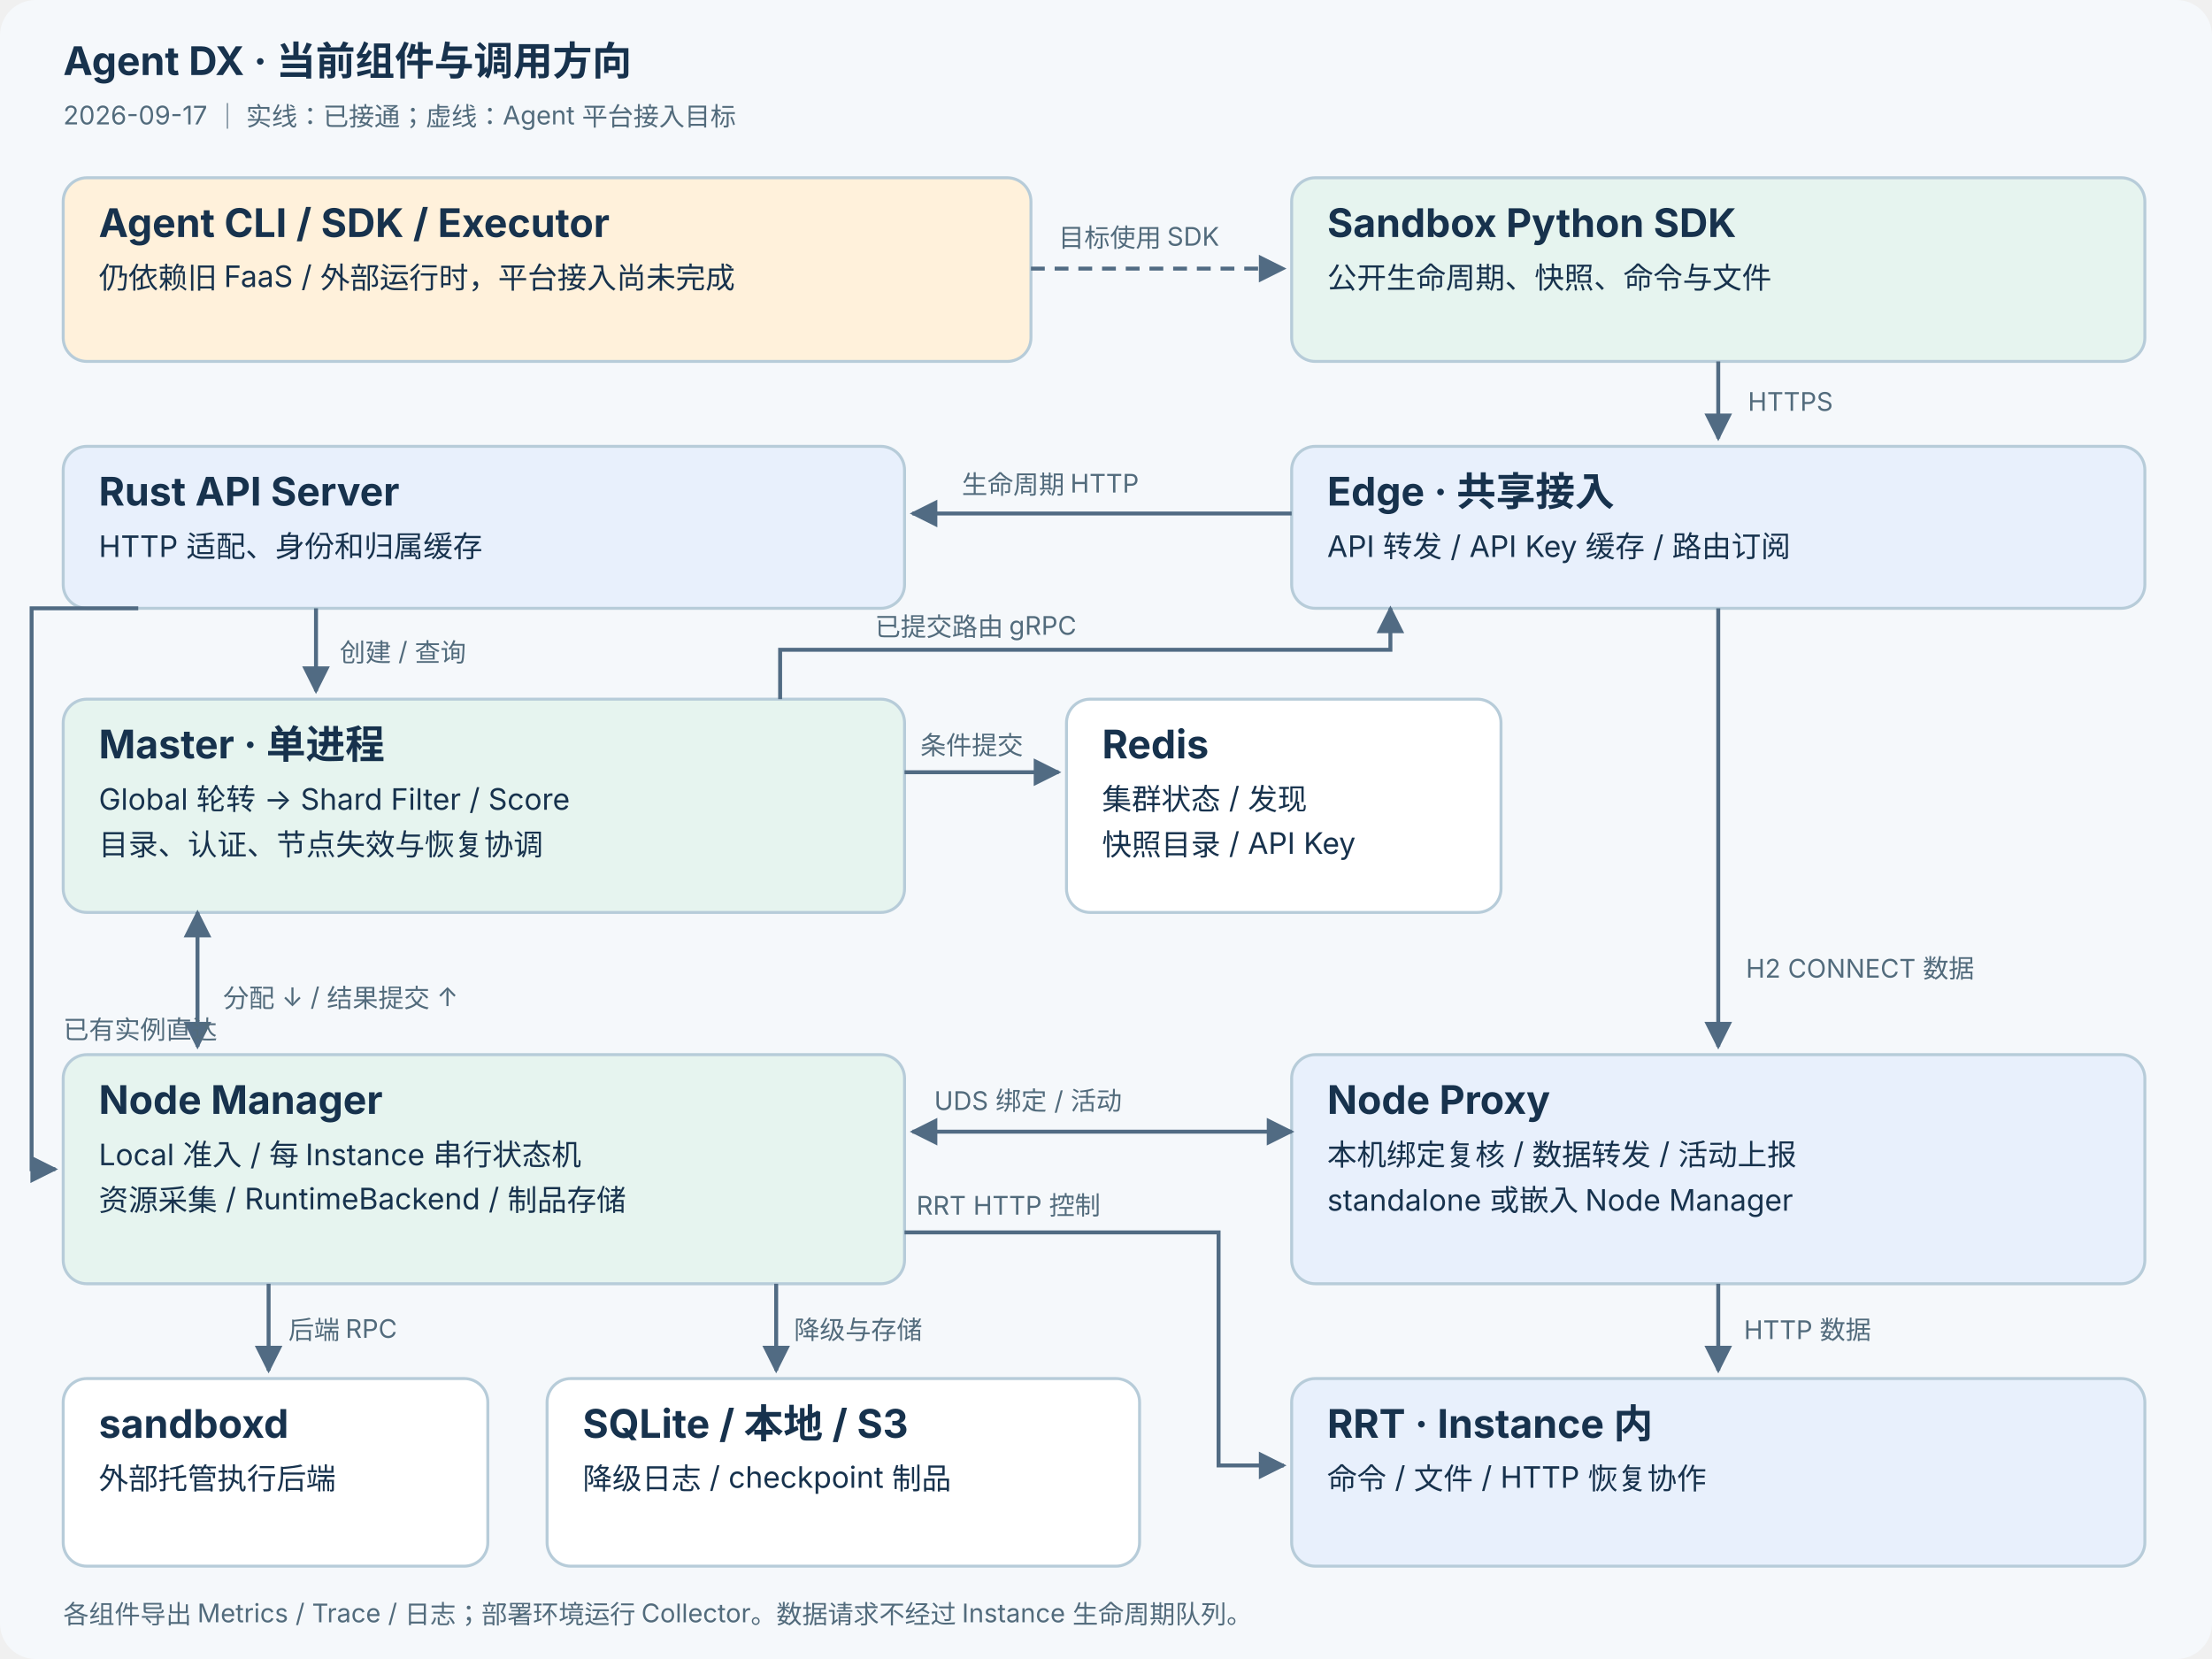
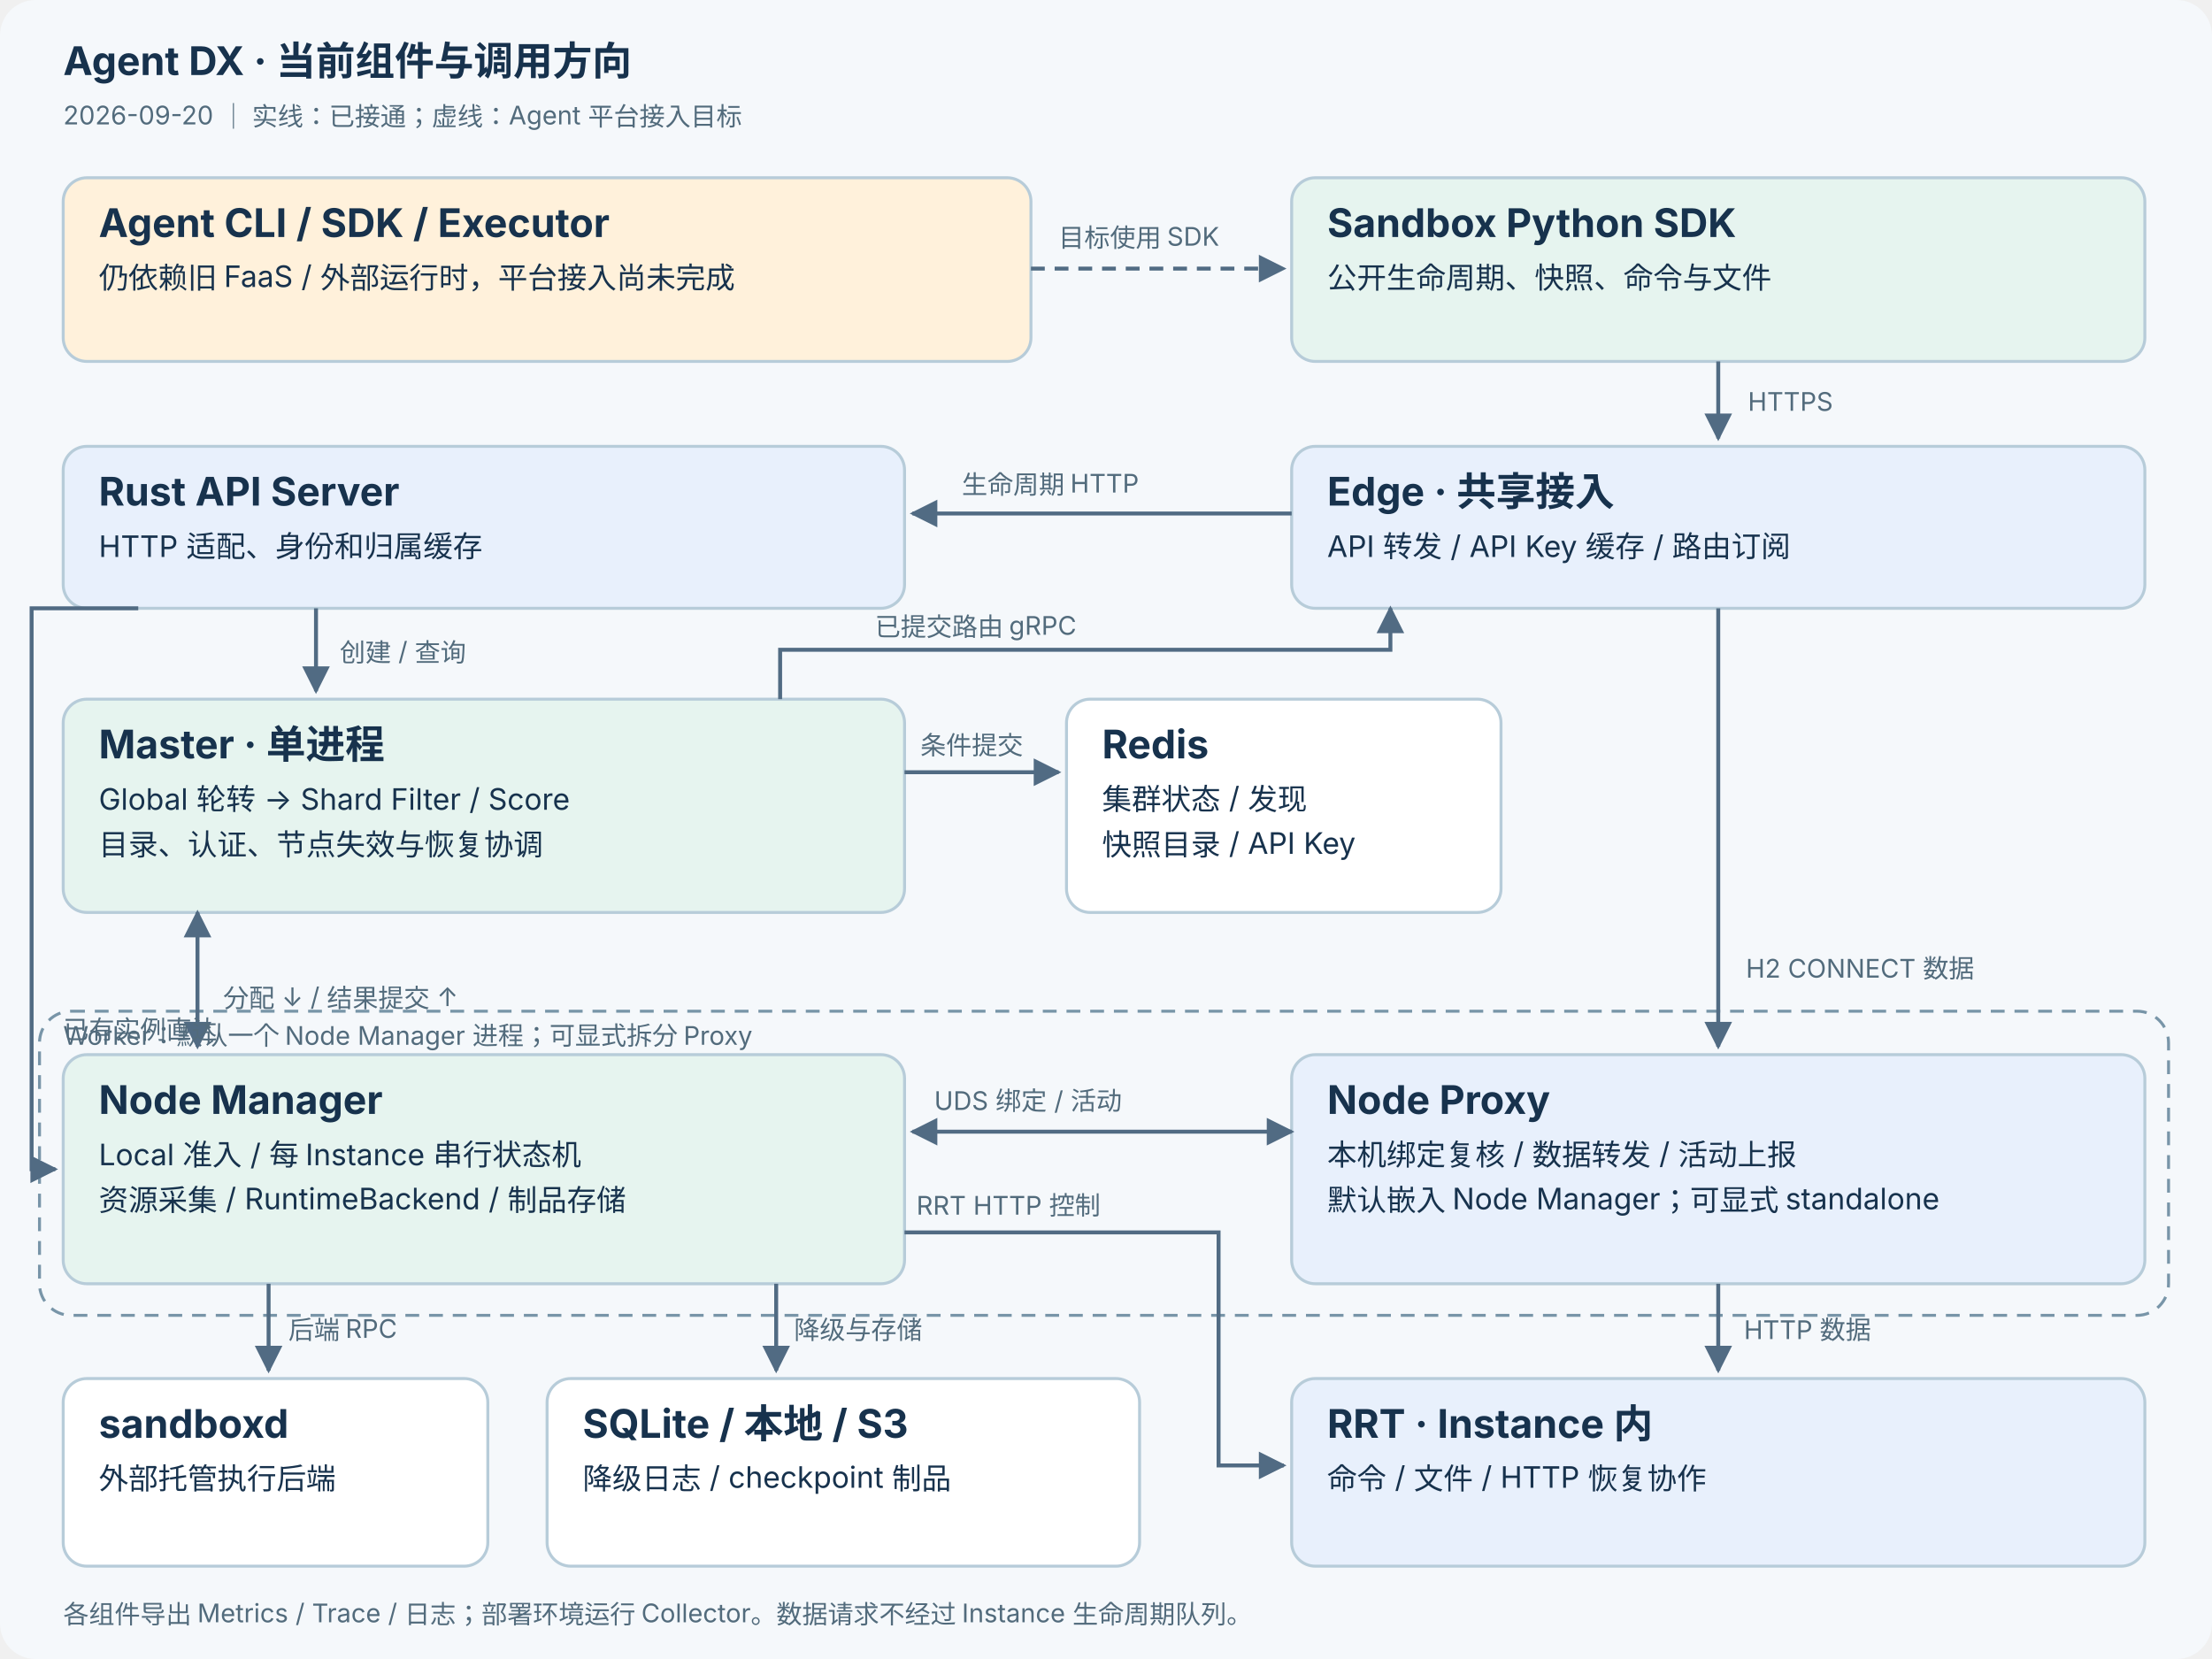
<svg xmlns="http://www.w3.org/2000/svg" viewBox="0 0 1120 840" role="img" aria-labelledby="title desc">
  <defs>
    <marker id="arrow" viewBox="0 0 10 10" refX="9" refY="5" markerWidth="7" markerHeight="7" orient="auto-start-reverse">
      <path d="M0 0L10 5L0 10Z" fill="#516b83" />
    </marker>
  </defs>
  <style>text{font-family:system-ui,-apple-system,'PingFang SC',sans-serif;fill:#17324d} .head{font-size:20px;font-weight:650}.body{font-size:15px}.small{font-size:13px;fill:#526b7c}.edge{fill:none;stroke:#516b83;stroke-width:2;marker-end:url(#arrow)}.box{stroke:#b7ccd9;stroke-width:1.5;rx:12}</style>
  <rect width="1120" height="840" fill="#f5f8fb" rx="18" />
  <text x="32" y="38" class="head">Agent DX · 当前组件与调用方向</text>
-   <text x="32" y="63" class="small">2026-09-17 ｜ 实线：已接通；虚线：Agent 平台接入目标</text>
+   <text x="32" y="63" class="small">2026-09-20 ｜ 实线：已接通；虚线：Agent 平台接入目标</text>
  <rect x="32" y="90" width="490" height="93" class="box" fill="#fff1db" />
  <text x="50" y="120" class="head">Agent CLI / SDK / Executor</text>
  <text x="50" y="146" class="body">仍依赖旧 FaaS / 外部运行时，平台接入尚未完成</text>
  <rect x="654" y="90" width="432" height="93" class="box" fill="#e6f4ef" />
  <text x="672" y="120" class="head">Sandbox Python SDK</text>
  <text x="672" y="146" class="body">公开生命周期、快照、命令与文件</text>
  <path d="M522 136H650" class="edge" stroke-dasharray="7 5" />
  <text x="536" y="125" class="small">目标使用 SDK</text>
  <rect x="654" y="226" width="432" height="82" class="box" fill="#e8f0fc" />
  <text x="672" y="256" class="head">Edge · 共享接入</text>
  <text x="672" y="282" class="body">API 转发 / API Key 缓存 / 路由订阅</text>
  <path d="M870 183V222" class="edge" />
  <text x="885" y="208" class="small">HTTPS</text>
  <rect x="32" y="226" width="426" height="82" class="box" fill="#e8f0fc" />
  <text x="50" y="256" class="head">Rust API Server</text>
  <text x="50" y="282" class="body">HTTP 适配、身份和归属缓存</text>
  <path d="M654 260H462" class="edge" />
  <text x="487" y="250" class="small">生命周期 HTTP</text>
  <rect x="32" y="354" width="426" height="108" class="box" fill="#e6f4ef" />
  <text x="50" y="384" class="head">Master · 单进程</text>
  <text x="50" y="410" class="body">Global 轮转 → Shard Filter / Score</text>
  <text x="50" y="433" class="body">目录、认证、节点失效与恢复协调</text>
  <path d="M160 308V350" class="edge" />
  <text x="172" y="335" class="small">创建 / 查询</text>
  <rect x="540" y="354" width="220" height="108" class="box" fill="#fff" />
  <text x="558" y="384" class="head">Redis</text>
  <text x="558" y="410" class="body">集群状态 / 发现</text>
  <text x="558" y="433" class="body">快照目录 / API Key</text>
  <path d="M458 391H536" class="edge" />
  <text x="466" y="382" class="small">条件提交</text>
  <path d="M395 354V329H704V308" class="edge" />
  <text x="443" y="322" class="small">已提交路由 gRPC</text>
+   <rect x="20" y="512" width="1078" height="154" rx="16" fill="none" stroke="#7895a8" stroke-width="1.5" stroke-dasharray="7 5" />
+   <text x="32" y="529" class="small">Worker：默认一个 Node Manager 进程；可显式拆分 Proxy</text>
  <rect x="32" y="534" width="426" height="116" class="box" fill="#e6f4ef" />
  <text x="50" y="564" class="head">Node Manager</text>
  <text x="50" y="590" class="body">Local 准入 / 每 Instance 串行状态机</text>
  <text x="50" y="613" class="body">资源采集 / RuntimeBackend / 制品存储</text>
  <path d="M100 462V530" class="edge" marker-start="url(#arrow)" />
  <text x="113" y="510" class="small">分配 ↓ / 结果提交 ↑</text>
  <path d="M70 308H16V592H28" class="edge" />
  <text x="32" y="526" class="small">已有实例直达</text>
  <rect x="654" y="534" width="432" height="116" class="box" fill="#e8f0fc" />
  <text x="672" y="564" class="head">Node Proxy</text>
  <text x="672" y="590" class="body">本机绑定复核 / 数据转发 / 活动上报</text>
-   <text x="672" y="613" class="body">standalone 或嵌入 Node Manager</text>
+   <text x="672" y="613" class="body">默认嵌入 Node Manager；可显式 standalone</text>
  <path d="M870 308V530" class="edge" />
  <text x="884" y="495" class="small">H2 CONNECT 数据</text>
  <path d="M654 573H462" class="edge" marker-start="url(#arrow)" />
  <text x="473" y="562" class="small">UDS 绑定 / 活动</text>
  <rect x="32" y="698" width="215" height="95" class="box" fill="#fff" />
  <text x="50" y="728" class="head">sandboxd</text>
  <text x="50" y="754" class="body">外部托管执行后端</text>
  <rect x="277" y="698" width="300" height="95" class="box" fill="#fff" />
  <text x="295" y="728" class="head">SQLite / 本地 / S3</text>
  <text x="295" y="754" class="body">降级日志 / checkpoint 制品</text>
  <rect x="654" y="698" width="432" height="95" class="box" fill="#e8f0fc" />
  <text x="672" y="728" class="head">RRT · Instance 内</text>
  <text x="672" y="754" class="body">命令 / 文件 / HTTP 恢复协作</text>
  <path d="M136 650V694" class="edge" />
  <text x="146" y="678" class="small">后端 RPC</text>
  <path d="M393 650V694" class="edge" />
  <text x="402" y="678" class="small">降级与存储</text>
  <path d="M870 650V694" class="edge" />
  <text x="883" y="678" class="small">HTTP 数据</text>
  <path d="M458 624H617V742H650" class="edge" />
  <text x="464" y="615" class="small">RRT HTTP 控制</text>
  <text x="32" y="822" class="small">各组件导出 Metrics / Trace / 日志；部署环境运行 Collector。数据请求不经过 Instance 生命周期队列。</text>
</svg>
